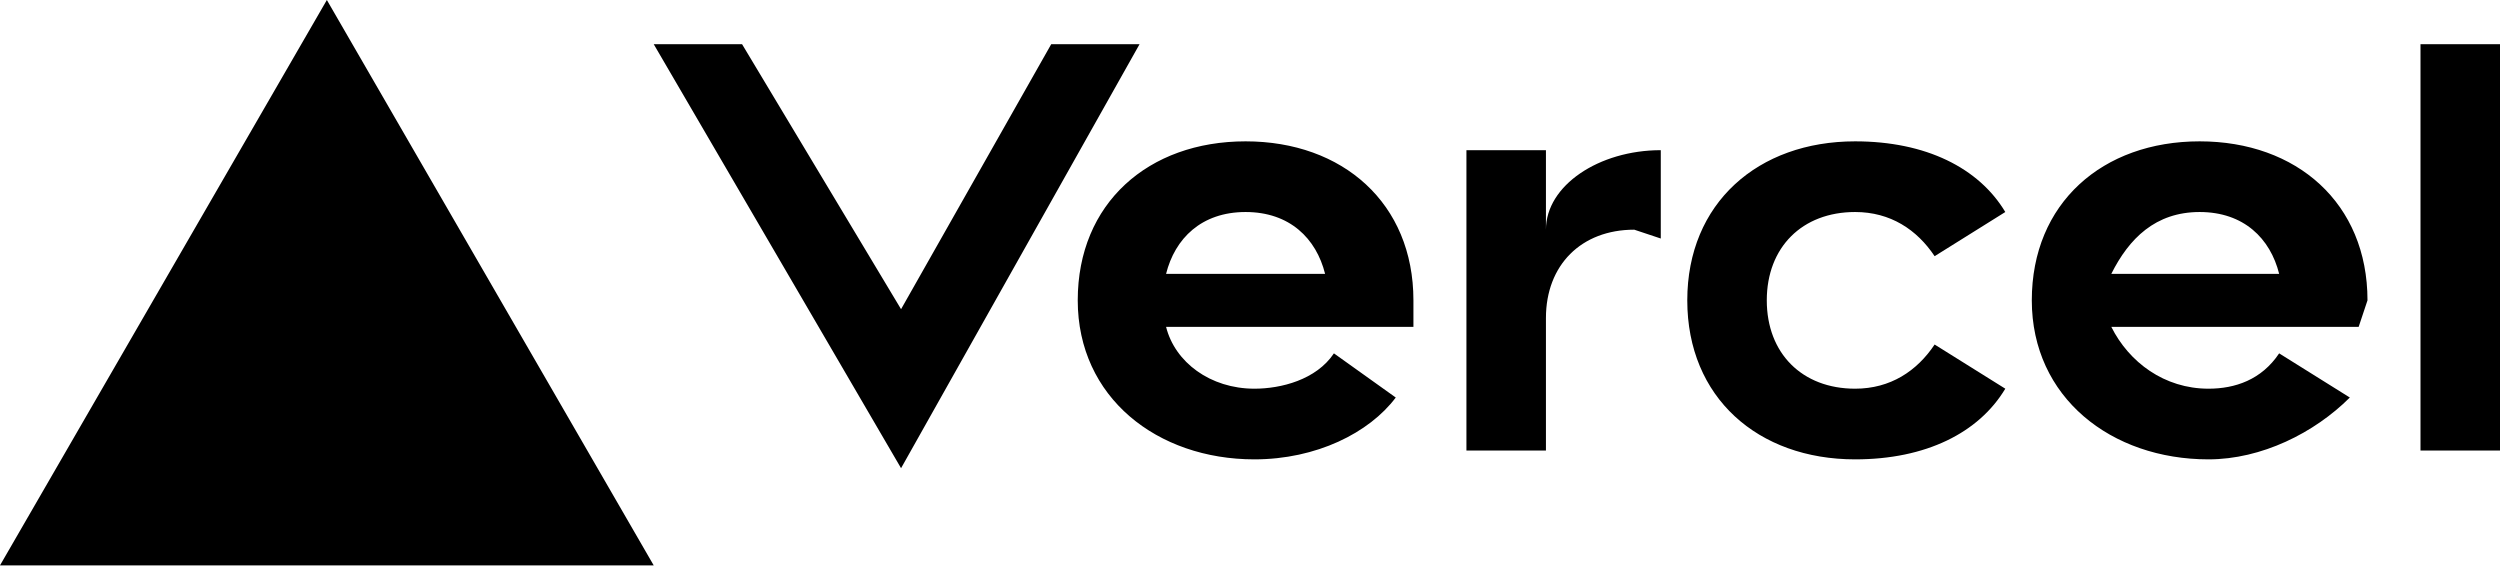
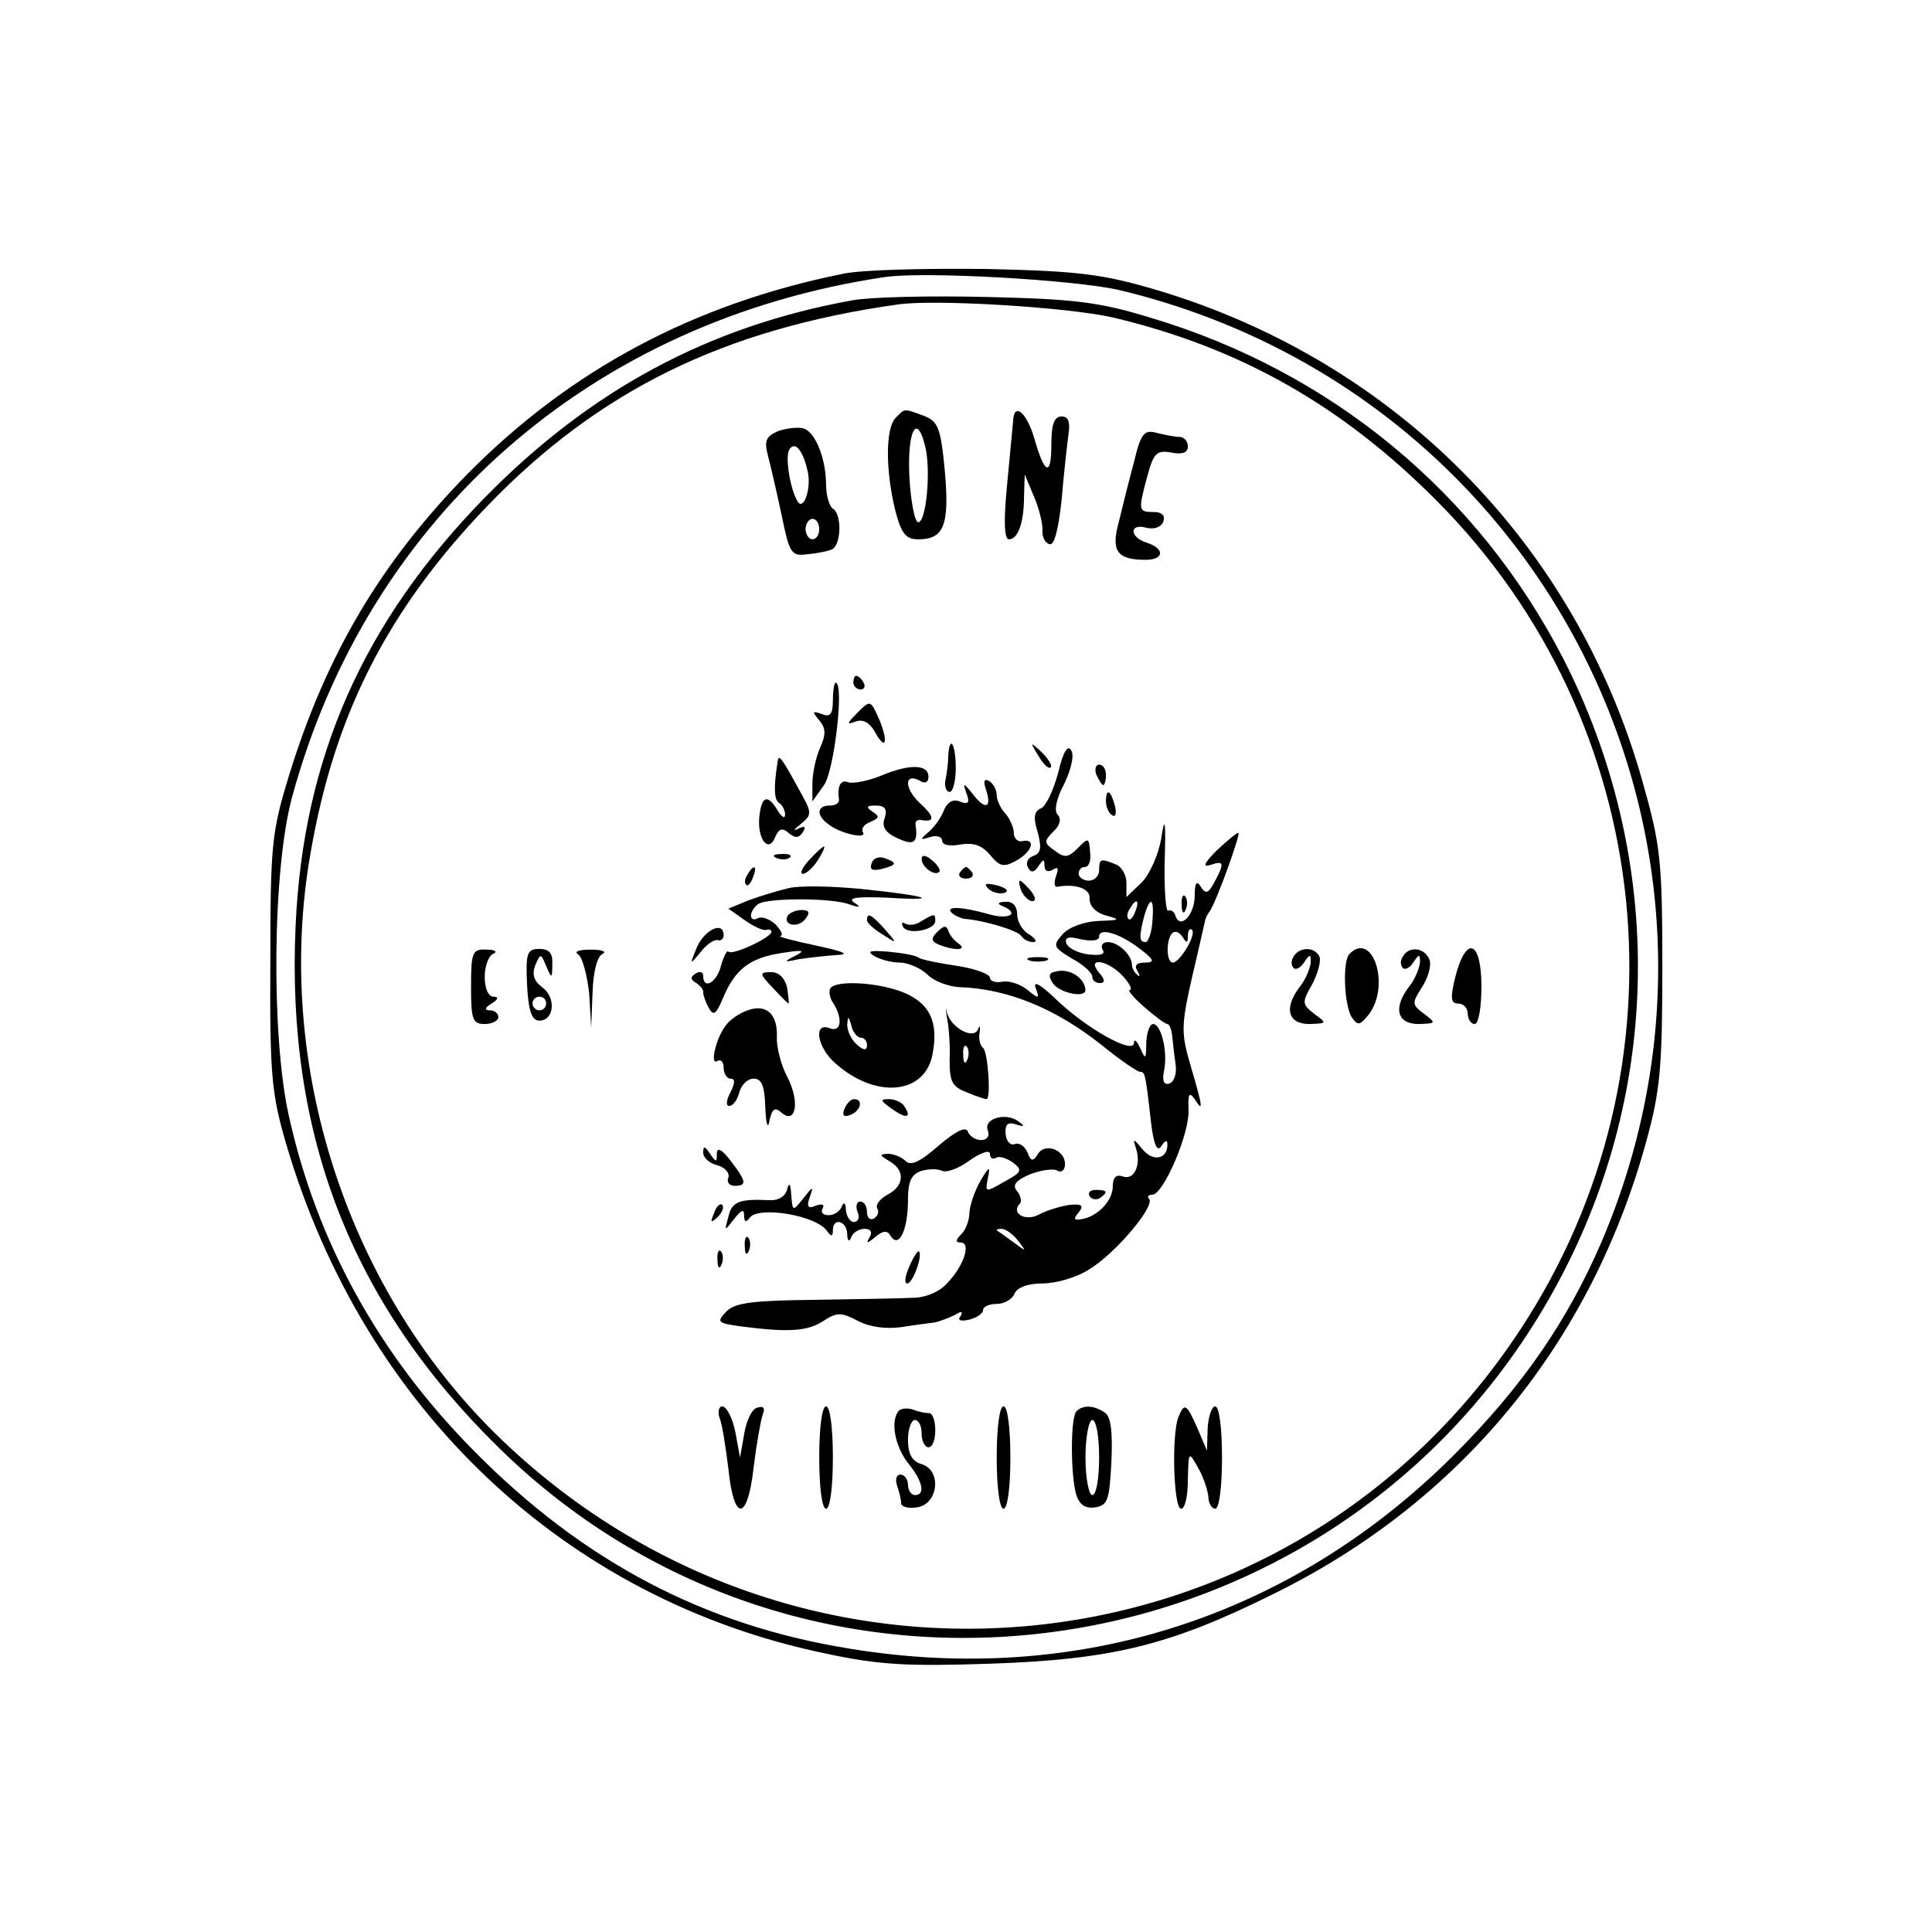
- <svg xmlns="http://www.w3.org/2000/svg" fill="none" viewBox="0 0 283 64">
-   <path fill="black" d="M141 16c-11 0-19 7-19 18s9 18 20 18c7 0 13-3 16-7l-7-5c-2 3-6 4-9 4-5 0-9-3-10-7h28v-3c0-11-8-18-19-18zm-9 15c1-4 4-7 9-7s8 3 9 7h-18zm117-15c-11 0-19 7-19 18s9 18 20 18c6 0 12-3 16-7l-8-5c-2 3-5 4-8 4-5 0-9-3-11-7h28l1-3c0-11-8-18-19-18zm-10 15c2-4 5-7 10-7s8 3 9 7h-19zm-39 3c0 6 4 10 10 10 4 0 7-2 9-5l8 5c-3 5-9 8-17 8-11 0-19-7-19-18s8-18 19-18c8 0 14 3 17 8l-8 5c-2-3-5-5-9-5-6 0-10 4-10 10zm83-29v46h-9V5h9zM37 0l37 64H0L37 0zm92 5-27 48L74 5h10l18 30 17-30h10zm59 12v10l-3-1c-6 0-10 4-10 10v15h-9V17h9v9c0-5 6-9 13-9z" />
+ <svg xmlns="http://www.w3.org/2000/svg" version="1.0" width="283pt" height="283pt" viewBox="0 0 283 283" preserveAspectRatio="xMidYMid meet">
+   <g transform="translate(0,283) scale(0.1,-0.1)" fill="#000000" stroke="none">
+     <path d="M1235 2429 c-218 -44 -399 -140 -551 -294 -126 -129 -206 -263 -261 -442 -25 -82 -27 -101 -27 -273 -1 -165 2 -193 23 -265 114 -389 409 -668 790 -747 79 -17 121 -19 241 -15 179 6 264 27 415 102 275 135 466 368 547 665 20 73 23 108 23 255 0 156 -3 178 -29 270 -98 349 -363 616 -711 720 -78 23 -112 28 -250 31 -88 1 -182 -1 -210 -7z m405 -24 c621 -149 955 -810 706 -1394 -50 -116 -116 -212 -216 -312 -237 -237 -551 -339 -885 -284 -213 34 -391 128 -550 289 -139 140 -231 306 -272 492 -26 117 -24 361 5 467 112 411 439 697 867 761 58 9 281 -4 345 -19z" />
+     <path d="M1248 2390 c-210 -38 -383 -131 -538 -289 -178 -182 -266 -381 -277 -627 -14 -307 82 -553 297 -764 471 -463 1258 -332 1561 258 145 282 144 613 -1 897 -125 243 -340 421 -606 500 -75 23 -112 27 -239 30 -82 2 -171 0 -197 -5z m382 -25 c186 -44 336 -129 475 -269 323 -325 374 -829 123 -1212 -335 -512 -1045 -590 -1491 -165 -227 216 -337 551 -282 862 35 203 113 356 259 508 163 169 346 259 601 295 55 8 249 -4 315 -19z" />
+     <path d="M1312 2218 c-15 -15 -15 -76 -1 -134 9 -36 16 -44 34 -44 38 0 46 21 39 100 -6 64 -10 73 -31 81 -30 11 -27 11 -41 -3z m43 -41 c9 -34 2 -112 -10 -112 -5 0 -11 30 -13 68 -3 66 11 93 23 44z" />
+     <path d="M1484 2213 c-1 -10 -5 -53 -9 -95 -5 -52 -4 -78 3 -78 13 0 22 24 22 63 l1 32 13 -31 c8 -18 13 -40 13 -49 -1 -10 3 -20 10 -22 7 -3 13 19 18 64 3 37 8 80 10 96 3 19 0 27 -10 27 -11 0 -15 -12 -15 -42 0 -47 -10 -43 -25 10 -11 38 -30 54 -31 25z" />
+     <path d="M1141 2199 c-19 -8 -22 -14 -16 -37 4 -15 13 -54 20 -87 11 -54 14 -60 36 -57 13 1 30 4 37 7 14 5 16 51 2 60 -5 3 -10 19 -10 35 0 37 -15 76 -32 82 -7 3 -24 1 -37 -3z m42 -59 c6 -25 -6 -60 -15 -44 -11 19 -18 65 -12 75 8 14 20 0 27 -31z m17 -85 c0 -8 -4 -15 -10 -15 -5 0 -10 7 -10 15 0 8 5 15 10 15 6 0 10 -7 10 -15z" />
+     <path d="M1661 2153 c-7 -26 -17 -66 -22 -87 -12 -43 -3 -56 39 -56 27 0 29 16 2 25 -26 8 -26 29 -1 22 12 -3 22 1 25 9 3 9 -2 14 -14 14 -23 0 -23 2 -9 54 9 33 14 37 35 33 16 -3 24 0 24 9 0 8 -6 14 -12 14 -7 0 -22 3 -34 6 -18 5 -23 -1 -33 -43z" />
+     <path d="M1250 1830 c0 -5 5 -10 11 -10 5 0 7 5 4 10 -3 6 -8 10 -11 10 -2 0 -4 -4 -4 -10z" />
+     <path d="M1220 1804 c0 -20 -4 -25 -16 -20 -14 5 -15 4 -4 -9 10 -12 10 -21 1 -41 -6 -14 -11 -37 -11 -52 l0 -26 17 24 c15 21 30 150 17 150 -2 0 -4 -12 -4 -26z" />
+     <path d="M1256 1786 c-16 -16 -16 -18 -3 -13 11 4 20 -1 28 -14 16 -30 21 -17 7 17 -13 29 -13 29 -32 10z" />
+     <path d="M1389 1723 c0 -10 -2 -26 -4 -35 -2 -10 1 -18 6 -18 5 0 9 16 9 35 0 35 -9 50 -11 18z" />
+     <path d="M1521 1723 c7 -12 15 -20 18 -17 3 2 -3 12 -13 22 -17 16 -18 16 -5 -5z" />
+     <path d="M1550 1698 c-7 -26 -18 -49 -25 -52 -10 -4 -12 -13 -5 -35 6 -23 5 -31 -7 -35 -8 -3 -11 -11 -7 -17 4 -8 9 -7 15 2 7 11 9 11 9 1 0 -8 5 -10 12 -6 8 5 9 2 5 -9 -3 -9 -3 -16 1 -16 29 5 50 -3 48 -18 0 -10 9 -20 24 -24 22 -6 21 -7 -11 -8 -21 -1 -43 -9 -52 -19 -15 -17 -15 -19 13 -36 17 -9 30 -21 30 -27 0 -5 5 -9 11 -9 8 0 8 5 -1 15 -20 24 13 19 35 -5 10 -11 14 -20 10 -20 -4 0 5 -11 21 -25 16 -14 31 -25 34 -25 3 0 6 -8 7 -17 1 -10 3 -29 5 -42 2 -13 -2 -26 -9 -28 -8 -3 -11 4 -8 18 6 28 -4 69 -16 69 -5 0 -9 -12 -10 -27 0 -25 -1 -26 -9 -8 -5 11 -9 14 -9 7 -1 -17 -71 22 -116 66 -21 20 -32 26 -28 15 6 -16 5 -17 -12 -3 -10 8 -26 14 -37 12 -10 -2 -18 1 -18 6 0 5 -21 13 -47 17 -27 4 -52 9 -57 12 -5 4 -25 7 -45 9 -26 2 -32 1 -21 -6 8 -5 25 -10 38 -10 12 0 30 -8 40 -17 9 -10 31 -18 47 -19 70 -2 141 -31 209 -85 27 -22 52 -39 56 -39 7 0 8 -2 16 -74 4 -33 9 -44 15 -35 6 9 9 10 9 2 0 -21 -21 -25 -36 -7 -14 17 -15 17 -10 2 8 -25 -3 -48 -20 -41 -9 3 -14 -2 -14 -15 0 -21 -23 -45 -47 -48 -10 -2 -11 1 -3 10 8 10 5 13 -14 11 -13 -2 -33 -8 -44 -14 -20 -11 -42 2 -28 16 3 3 1 12 -4 18 -8 9 -2 16 19 25 16 6 35 9 40 5 6 -3 11 1 11 10 0 21 -30 32 -40 14 -7 -11 -10 -10 -15 3 -4 9 -12 15 -19 12 -6 -2 -12 4 -13 15 -1 14 3 18 15 14 13 -4 14 -3 3 5 -19 13 -51 3 -44 -14 3 -8 -1 -14 -10 -14 -8 0 -17 6 -19 12 -3 9 -18 1 -43 -20 -27 -24 -41 -30 -48 -23 -6 6 -18 11 -27 11 -12 -1 -12 -2 3 -11 23 -13 22 -36 -3 -49 -11 -6 -18 -15 -15 -20 3 -5 1 -11 -5 -15 -5 -3 -10 1 -10 9 0 9 -4 16 -10 16 -5 0 -7 -7 -4 -15 4 -8 1 -15 -5 -15 -6 0 -11 8 -12 18 0 10 -3 12 -6 5 -2 -7 -11 -13 -19 -13 -9 0 -12 4 -9 10 3 6 -1 7 -10 4 -11 -5 -14 -2 -9 12 6 17 5 17 -9 -1 -16 -20 -16 -20 -18 5 -1 16 -3 19 -6 8 -2 -10 -13 -17 -26 -16 -44 2 -55 -2 -60 -24 -6 -22 -6 -22 8 -4 11 14 15 16 15 5 0 -9 3 -10 8 -3 12 18 99 4 114 -20 6 -8 8 -7 8 2 0 19 20 14 21 -5 0 -11 3 -13 6 -5 2 6 11 12 19 12 10 0 12 -5 8 -12 -6 -10 -4 -10 8 0 12 10 18 10 23 1 12 -18 25 10 25 53 0 28 5 38 20 43 11 3 24 3 30 0 6 -3 24 3 40 15 17 12 30 16 30 10 0 -6 4 -9 9 -6 4 3 15 0 25 -7 14 -11 13 -14 -13 -28 -28 -16 -28 -16 -24 5 4 19 2 18 -11 -4 -8 -14 -15 -34 -16 -46 0 -11 -5 -25 -12 -32 -8 -8 -9 -12 -1 -12 16 0 5 -34 -19 -59 -11 -13 -32 -22 -51 -22 -18 -1 -82 -2 -144 -3 -89 -1 -116 -4 -129 -17 -15 -16 -13 -17 22 -22 70 -9 97 -7 120 8 20 13 26 13 51 0 17 -9 41 -12 63 -9 19 3 42 6 50 7 8 2 21 7 29 11 9 6 12 5 8 -2 -5 -6 0 -8 13 -5 11 3 20 9 20 14 0 5 9 9 20 9 11 0 23 7 26 15 4 9 19 15 41 15 20 0 51 9 69 21 38 23 97 93 87 103 -3 3 -1 6 5 6 16 0 55 90 53 125 -1 23 1 26 9 15 13 -21 12 -12 -6 49 -14 48 -14 58 2 129 10 42 18 79 19 82 0 3 3 10 7 15 11 17 46 115 42 115 -3 0 -17 -12 -32 -26 -18 -18 -21 -25 -9 -21 20 7 21 3 6 -25 -9 -17 -13 -18 -20 -7 -6 10 -9 6 -9 -13 0 -28 -21 -50 -28 -30 -2 7 -7 10 -11 8 -3 -2 -6 30 -5 72 2 61 0 68 -5 34 -4 -24 -17 -53 -29 -65 l-22 -21 0 21 c0 11 -7 24 -16 27 -22 9 -24 8 -24 -9 0 -8 -7 -15 -15 -15 -8 0 -15 5 -15 10 0 6 4 10 9 10 6 0 9 9 8 20 -2 24 -2 24 -20 6 -12 -12 -18 -13 -32 -2 -16 11 -16 14 -2 28 10 9 12 19 6 25 -5 5 -2 23 10 45 10 21 15 42 10 49 -5 9 -12 -3 -19 -33z m113 -203 c-3 -9 -8 -14 -10 -11 -3 3 -2 9 2 15 9 16 15 13 8 -4z m25 -15 c-1 -16 -6 -30 -10 -30 -9 0 -10 7 -2 38 9 31 15 27 12 -8z m-18 -40 c21 -16 22 -20 7 -20 -12 0 -16 -4 -11 -12 4 -7 4 -10 0 -6 -4 3 -8 10 -8 15 0 14 -20 33 -35 33 -8 0 -11 -5 -8 -11 5 -7 -3 -9 -21 -7 -15 2 -29 9 -32 16 -3 9 3 11 22 6 15 -3 26 -2 26 4 0 14 30 5 60 -18z m70 19 c0 8 3 12 6 9 7 -7 -18 -48 -28 -48 -10 0 -10 34 -1 43 4 4 10 2 15 -5 6 -10 8 -10 8 1z m-249 -446 c13 -17 13 -17 -6 -3 -11 8 -22 16 -24 17 -2 2 0 3 6 3 6 0 17 -8 24 -17z" />
+     <path d="M1139 1714 c-6 -39 -5 -55 2 -60 5 -3 9 -11 9 -17 0 -7 -5 -4 -11 6 -15 25 -24 21 -27 -12 -2 -33 15 -51 24 -26 5 11 10 13 19 5 10 -8 15 -8 21 1 5 8 3 10 -7 5 -8 -4 -6 -1 4 7 17 14 17 16 -4 53 -25 46 -29 50 -30 38z" />
+     <path d="M1291 1694 c-19 -8 -41 -12 -48 -10 -12 5 -17 -6 -14 -26 0 -5 -6 -8 -14 -8 -18 0 -20 -14 -2 -27 17 -14 58 -23 51 -12 -3 5 2 12 11 15 13 6 14 8 3 15 -10 7 -9 9 5 9 13 0 17 -5 13 -18 -5 -13 1 -22 19 -30 24 -11 30 -7 26 21 0 4 2 6 7 6 22 -4 22 4 -1 25 -24 23 -22 46 3 31 6 -3 10 0 10 7 0 19 -28 19 -69 2z" />
+     <path d="M1606 1695 c4 -8 8 -15 10 -15 2 0 4 7 4 15 0 8 -4 15 -10 15 -5 0 -7 -7 -4 -15z" />
+     <path d="M1445 1671 c8 -26 -3 -27 -21 -3 -13 16 -14 16 -8 -1 5 -13 2 -16 -10 -11 -10 4 -18 -1 -23 -12 -4 -11 -14 -25 -22 -32 -14 -12 -14 -13 2 -8 9 3 17 0 17 -5 0 -7 11 -9 27 -6 19 3 31 -1 43 -15 14 -17 20 -19 38 -9 24 13 30 33 10 29 -7 -2 -13 4 -13 12 0 8 -6 21 -12 28 -7 7 -13 20 -13 27 0 8 -5 17 -11 21 -8 4 -9 0 -4 -15z" />
+     <path d="M1620 1656 c0 -8 4 -17 9 -20 5 -4 7 3 4 14 -6 23 -13 26 -13 6z" />
+     <path d="M1185 1570 c-10 -11 -14 -20 -9 -20 5 0 15 9 22 20 7 11 11 20 9 20 -2 0 -12 -9 -22 -20z" />
+     <path d="M1138 1573 c7 -3 16 -2 19 1 4 3 -2 6 -13 5 -11 0 -14 -3 -6 -6z" />
+     <path d="M1277 1566 c-4 -10 1 -12 14 -9 23 6 24 9 5 16 -8 3 -17 0 -19 -7z" />
+     <path d="M1350 1572 c0 -12 19 -26 26 -19 2 2 -2 10 -11 17 -9 8 -15 8 -15 2z" />
+     <path d="M1095 1549 c-4 -6 -5 -12 -2 -15 2 -3 7 2 10 11 7 17 1 20 -8 4z" />
+     <path d="M1406 1552 c-3 -5 1 -9 9 -9 8 0 12 4 9 9 -3 4 -7 8 -9 8 -2 0 -6 -4 -9 -8z" />
+     <path d="M1155 1529 c-17 -4 -43 -12 -59 -18 l-29 -12 24 -17 c13 -9 27 -16 32 -14 4 1 7 0 7 -3 0 -8 -57 -35 -63 -29 -2 3 -7 -7 -11 -21 -6 -24 -26 -36 -26 -14 0 5 -5 7 -11 3 -8 -5 -8 -9 1 -14 6 -4 11 -10 10 -14 0 -3 3 -13 8 -22 7 -13 11 -10 21 14 18 43 40 59 86 66 31 5 36 4 20 -4 -18 -9 -17 -10 5 -5 14 2 39 5 55 6 21 1 12 5 -30 14 -33 7 -56 13 -52 14 5 1 1 8 -7 17 -9 8 -20 12 -26 9 -5 -3 -10 -2 -10 4 0 5 5 13 11 17 15 9 109 9 134 -1 15 -5 17 -4 6 3 -10 7 4 9 50 7 82 -5 57 3 -41 13 -42 4 -89 5 -105 1z" />
+     <path d="M1448 1528 c5 -5 16 -8 23 -6 8 3 3 7 -10 11 -17 4 -21 3 -13 -5z" />
+     <path d="M1496 1525 c4 -8 11 -15 16 -15 6 0 5 6 -2 15 -7 8 -14 15 -16 15 -2 0 -1 -7 2 -15z" />
+     <path d="M1731 1504 c0 -11 3 -14 6 -6 3 7 2 16 -1 19 -3 4 -6 -2 -5 -13z" />
+     <path d="M1468 1503 c27 -11 10 -21 -20 -12 -39 11 -64 12 -54 2 4 -4 13 -8 19 -9 28 -2 78 -17 83 -25 3 -5 11 -9 17 -9 7 0 4 5 -5 11 -10 5 -18 19 -18 29 0 13 -7 20 -17 19 -11 0 -13 -3 -5 -6z" />
+     <path d="M1154 1489 c-8 -14 14 -19 25 -6 8 10 7 14 -5 14 -8 0 -17 -4 -20 -8z" />
+     <path d="M1270 1482 c0 -4 10 -13 23 -21 22 -14 22 -14 3 8 -20 22 -26 25 -26 13z" />
+     <path d="M1350 1481 c-8 -6 -18 -7 -24 -4 -5 3 -6 1 -3 -5 8 -12 47 -4 47 9 0 11 -1 11 -20 0z" />
+     <path d="M1373 1465 c-10 -10 -9 -14 3 -19 23 -9 42 -8 28 2 -6 4 -13 12 -15 19 -3 8 -7 7 -16 -2z" />
+     <path d="M1021 1443 c-11 -27 -11 -27 5 -8 8 11 20 19 25 18 5 -2 9 2 9 7 0 21 -27 9 -39 -17z" />
+     <path d="M690 1385 c0 -48 2 -55 20 -55 11 0 20 5 20 10 0 6 -6 10 -12 10 -9 0 -8 4 2 10 10 6 11 10 3 10 -8 0 -13 13 -13 29 0 16 6 32 13 34 6 3 2 6 -10 6 -21 1 -23 -3 -23 -54z" />
+     <path d="M772 1388 c2 -39 7 -53 18 -53 22 0 25 34 4 49 -12 9 -15 19 -10 32 8 18 8 18 16 -1 8 -19 9 -19 9 3 1 16 -5 22 -19 22 -18 0 -20 -6 -18 -52z m28 -28 c0 -5 -4 -10 -10 -10 -5 0 -10 5 -10 10 0 6 5 10 10 10 6 0 10 -4 10 -10z" />
+     <path d="M847 1432 c6 -4 13 -30 16 -57 l3 -50 2 52 c1 30 7 53 15 56 6 3 -1 6 -18 6 -17 0 -25 -3 -18 -7z" />
+     <path d="M1895 1429 c-4 -6 -4 -13 0 -17 3 -3 10 0 15 8 9 13 10 13 10 0 -1 -8 -7 -24 -15 -34 -25 -32 -19 -56 13 -56 26 1 26 1 7 15 -18 14 -18 17 -3 43 8 15 13 33 11 40 -6 15 -29 16 -38 1z" />
+     <path d="M1977 1433 c-11 -10 -8 -76 3 -93 9 -13 12 -12 25 4 32 42 6 123 -28 89z" />
+     <path d="M2055 1429 c-4 -6 -4 -13 0 -17 3 -3 10 0 15 8 9 13 10 13 10 0 -1 -8 -7 -24 -15 -34 -25 -32 -19 -56 13 -56 26 1 26 1 8 15 -18 13 -18 16 -3 39 9 14 14 32 11 40 -7 18 -30 21 -39 5z" />
+     <path d="M2132 1400 c-8 -32 -7 -40 4 -40 8 0 14 -7 14 -15 0 -8 5 -15 10 -15 6 0 10 25 10 55 0 67 -22 76 -38 15z" />
+     <path d="M1508 1423 c6 -2 18 -2 25 0 6 3 1 5 -13 5 -14 0 -19 -2 -12 -5z" />
+     <path d="M1132 1383 c12 -13 22 -23 23 -23 1 0 0 10 -2 23 -3 14 -12 23 -23 23 -18 0 -18 -2 2 -23z" />
+     <path d="M1542 1390 c9 -14 48 -23 48 -10 -1 15 -18 29 -37 28 -16 -2 -19 -5 -11 -18z" />
+     <path d="M1216 1382 c-2 -4 -1 -14 5 -22 14 -23 11 -43 -6 -36 -24 9 -18 -28 8 -51 59 -53 132 -47 143 13 9 47 -4 74 -42 90 -36 15 -100 19 -108 6z m45 -72 c5 0 9 -5 9 -11 0 -8 -5 -8 -15 1 -8 7 -14 20 -14 29 1 13 2 13 6 -1 2 -10 9 -18 14 -18z" />
+     <path d="M1387 1340 c3 -14 5 -42 4 -63 0 -32 4 -39 25 -47 14 -6 27 -10 29 -10 7 0 2 70 -5 75 -4 3 -7 13 -5 23 1 9 0 11 -2 5 -6 -17 -40 1 -46 24 -2 10 -2 7 0 -7z m30 -62 c-3 -8 -6 -5 -6 6 -1 11 2 17 5 13 3 -3 4 -12 1 -19z" />
+     <path d="M1095 1350 c-12 -4 -26 -14 -31 -21 -15 -18 -25 -61 -13 -53 5 3 9 -2 9 -10 0 -9 5 -16 10 -16 7 0 7 -6 0 -20 -6 -11 -7 -20 -2 -20 6 0 12 9 15 20 3 11 12 20 21 20 12 0 16 -11 17 -42 1 -25 4 -33 6 -20 4 18 8 21 18 12 21 -18 27 17 8 53 -9 17 -16 44 -15 59 1 33 -16 48 -43 38z" />
+     <path d="M1237 1206 c-4 -10 -1 -13 9 -9 15 6 19 23 5 23 -5 0 -11 -7 -14 -14z" />
+     <path d="M1306 1206 c21 -15 30 -14 19 3 -3 6 -14 11 -23 11 -13 0 -13 -2 4 -14z" />
+     <path d="M1030 1142 c0 -8 9 -16 21 -19 11 -3 18 -11 16 -18 -3 -6 1 -12 9 -12 19 0 17 7 -6 37 -13 17 -20 20 -20 10 0 -13 -1 -13 -10 0 -7 11 -10 12 -10 2z" />
+     <path d="M1596 1078 c3 -5 10 -6 15 -3 13 9 11 12 -6 12 -8 0 -12 -4 -9 -9z" />
+     <path d="M1046 1053 c-6 -14 -5 -15 5 -6 7 7 10 15 7 18 -3 3 -9 -2 -12 -12z" />
+     <path d="M1091 1004 c0 -11 3 -14 6 -6 3 7 2 16 -1 19 -3 4 -6 -2 -5 -13z" />
+     <path d="M1051 984 c0 -11 3 -14 6 -6 3 7 2 16 -1 19 -3 4 -6 -2 -5 -13z" />
+     <path d="M1332 975 c-6 -14 -8 -25 -3 -25 8 0 23 41 17 47 -1 2 -8 -8 -14 -22z" />
+     <path d="M1054 753 c4 -9 9 -43 13 -75 8 -78 28 -77 37 3 4 33 10 67 13 76 4 11 2 14 -8 11 -8 -2 -16 -20 -19 -39 l-6 -34 -7 38 c-4 20 -13 37 -19 37 -5 0 -7 -8 -4 -17z" />
+     <path d="M1200 695 c0 -43 4 -75 10 -75 6 0 10 32 10 75 0 43 -4 75 -10 75 -6 0 -10 -32 -10 -75z" />
+     <path d="M1317 764 c-13 -14 -7 -51 13 -77 22 -27 26 -47 10 -47 -5 0 -10 7 -10 15 0 8 -5 15 -11 15 -6 0 -8 -7 -5 -16 3 -9 6 -20 6 -26 0 -5 10 -8 23 -6 31 4 37 53 8 63 -15 4 -21 15 -21 36 0 16 5 29 10 29 6 0 10 -9 10 -20 0 -11 5 -20 10 -20 6 0 10 11 10 25 0 14 -4 25 -9 25 -5 0 -16 2 -23 5 -8 3 -17 2 -21 -1z" />
+     <path d="M1460 695 c0 -43 4 -75 10 -75 6 0 10 32 10 75 0 43 -4 75 -10 75 -6 0 -10 -32 -10 -75z" />
+     <path d="M1577 763 c-9 -8 -9 -90 -1 -121 5 -16 13 -22 28 -20 19 3 21 11 24 67 2 45 -1 67 -10 72 -16 11 -32 11 -41 2z m33 -68 c0 -30 -4 -55 -10 -55 -5 0 -10 25 -10 55 0 30 5 55 10 55 6 0 10 -25 10 -55z" />
+     <path d="M1726 754 c-10 -26 -7 -134 4 -134 6 0 10 19 10 43 1 41 1 42 15 17 8 -14 14 -33 15 -42 0 -10 5 -18 10 -18 6 0 10 32 10 75 0 43 -4 75 -10 75 -5 0 -10 -15 -11 -32 l-1 -33 -14 33 c-16 36 -19 38 -28 16z" />
+   </g>
</svg>
